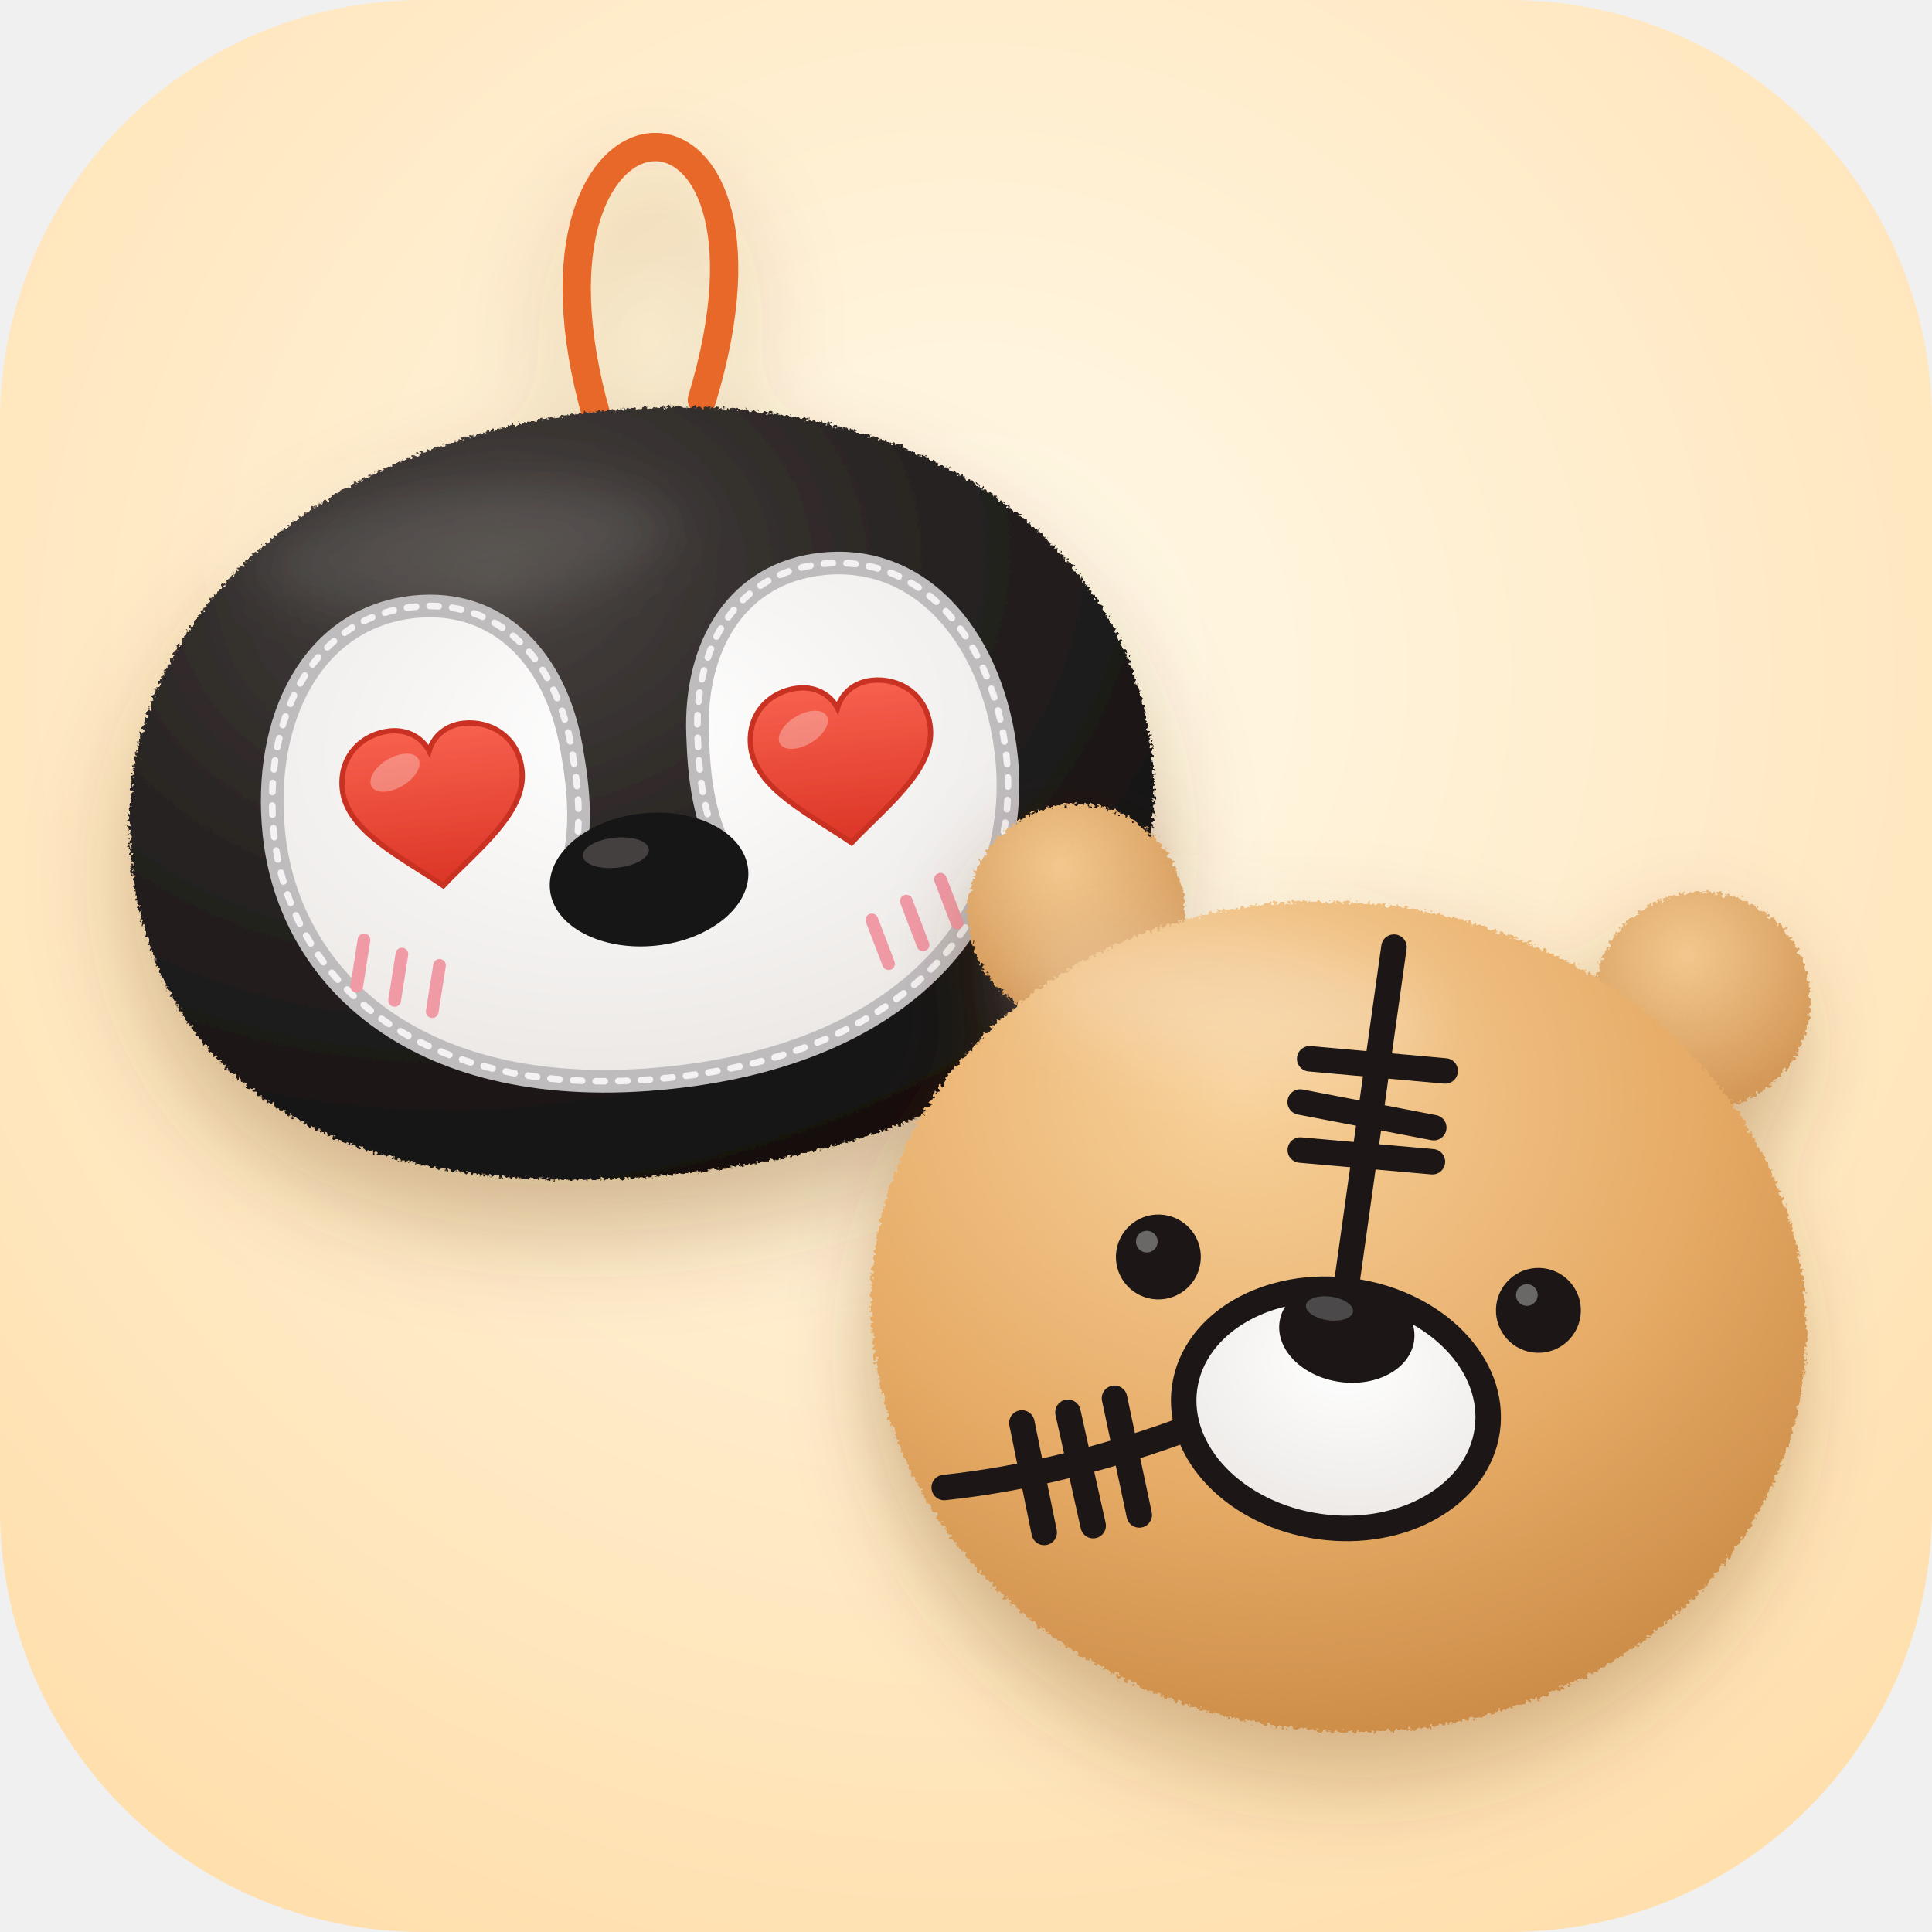
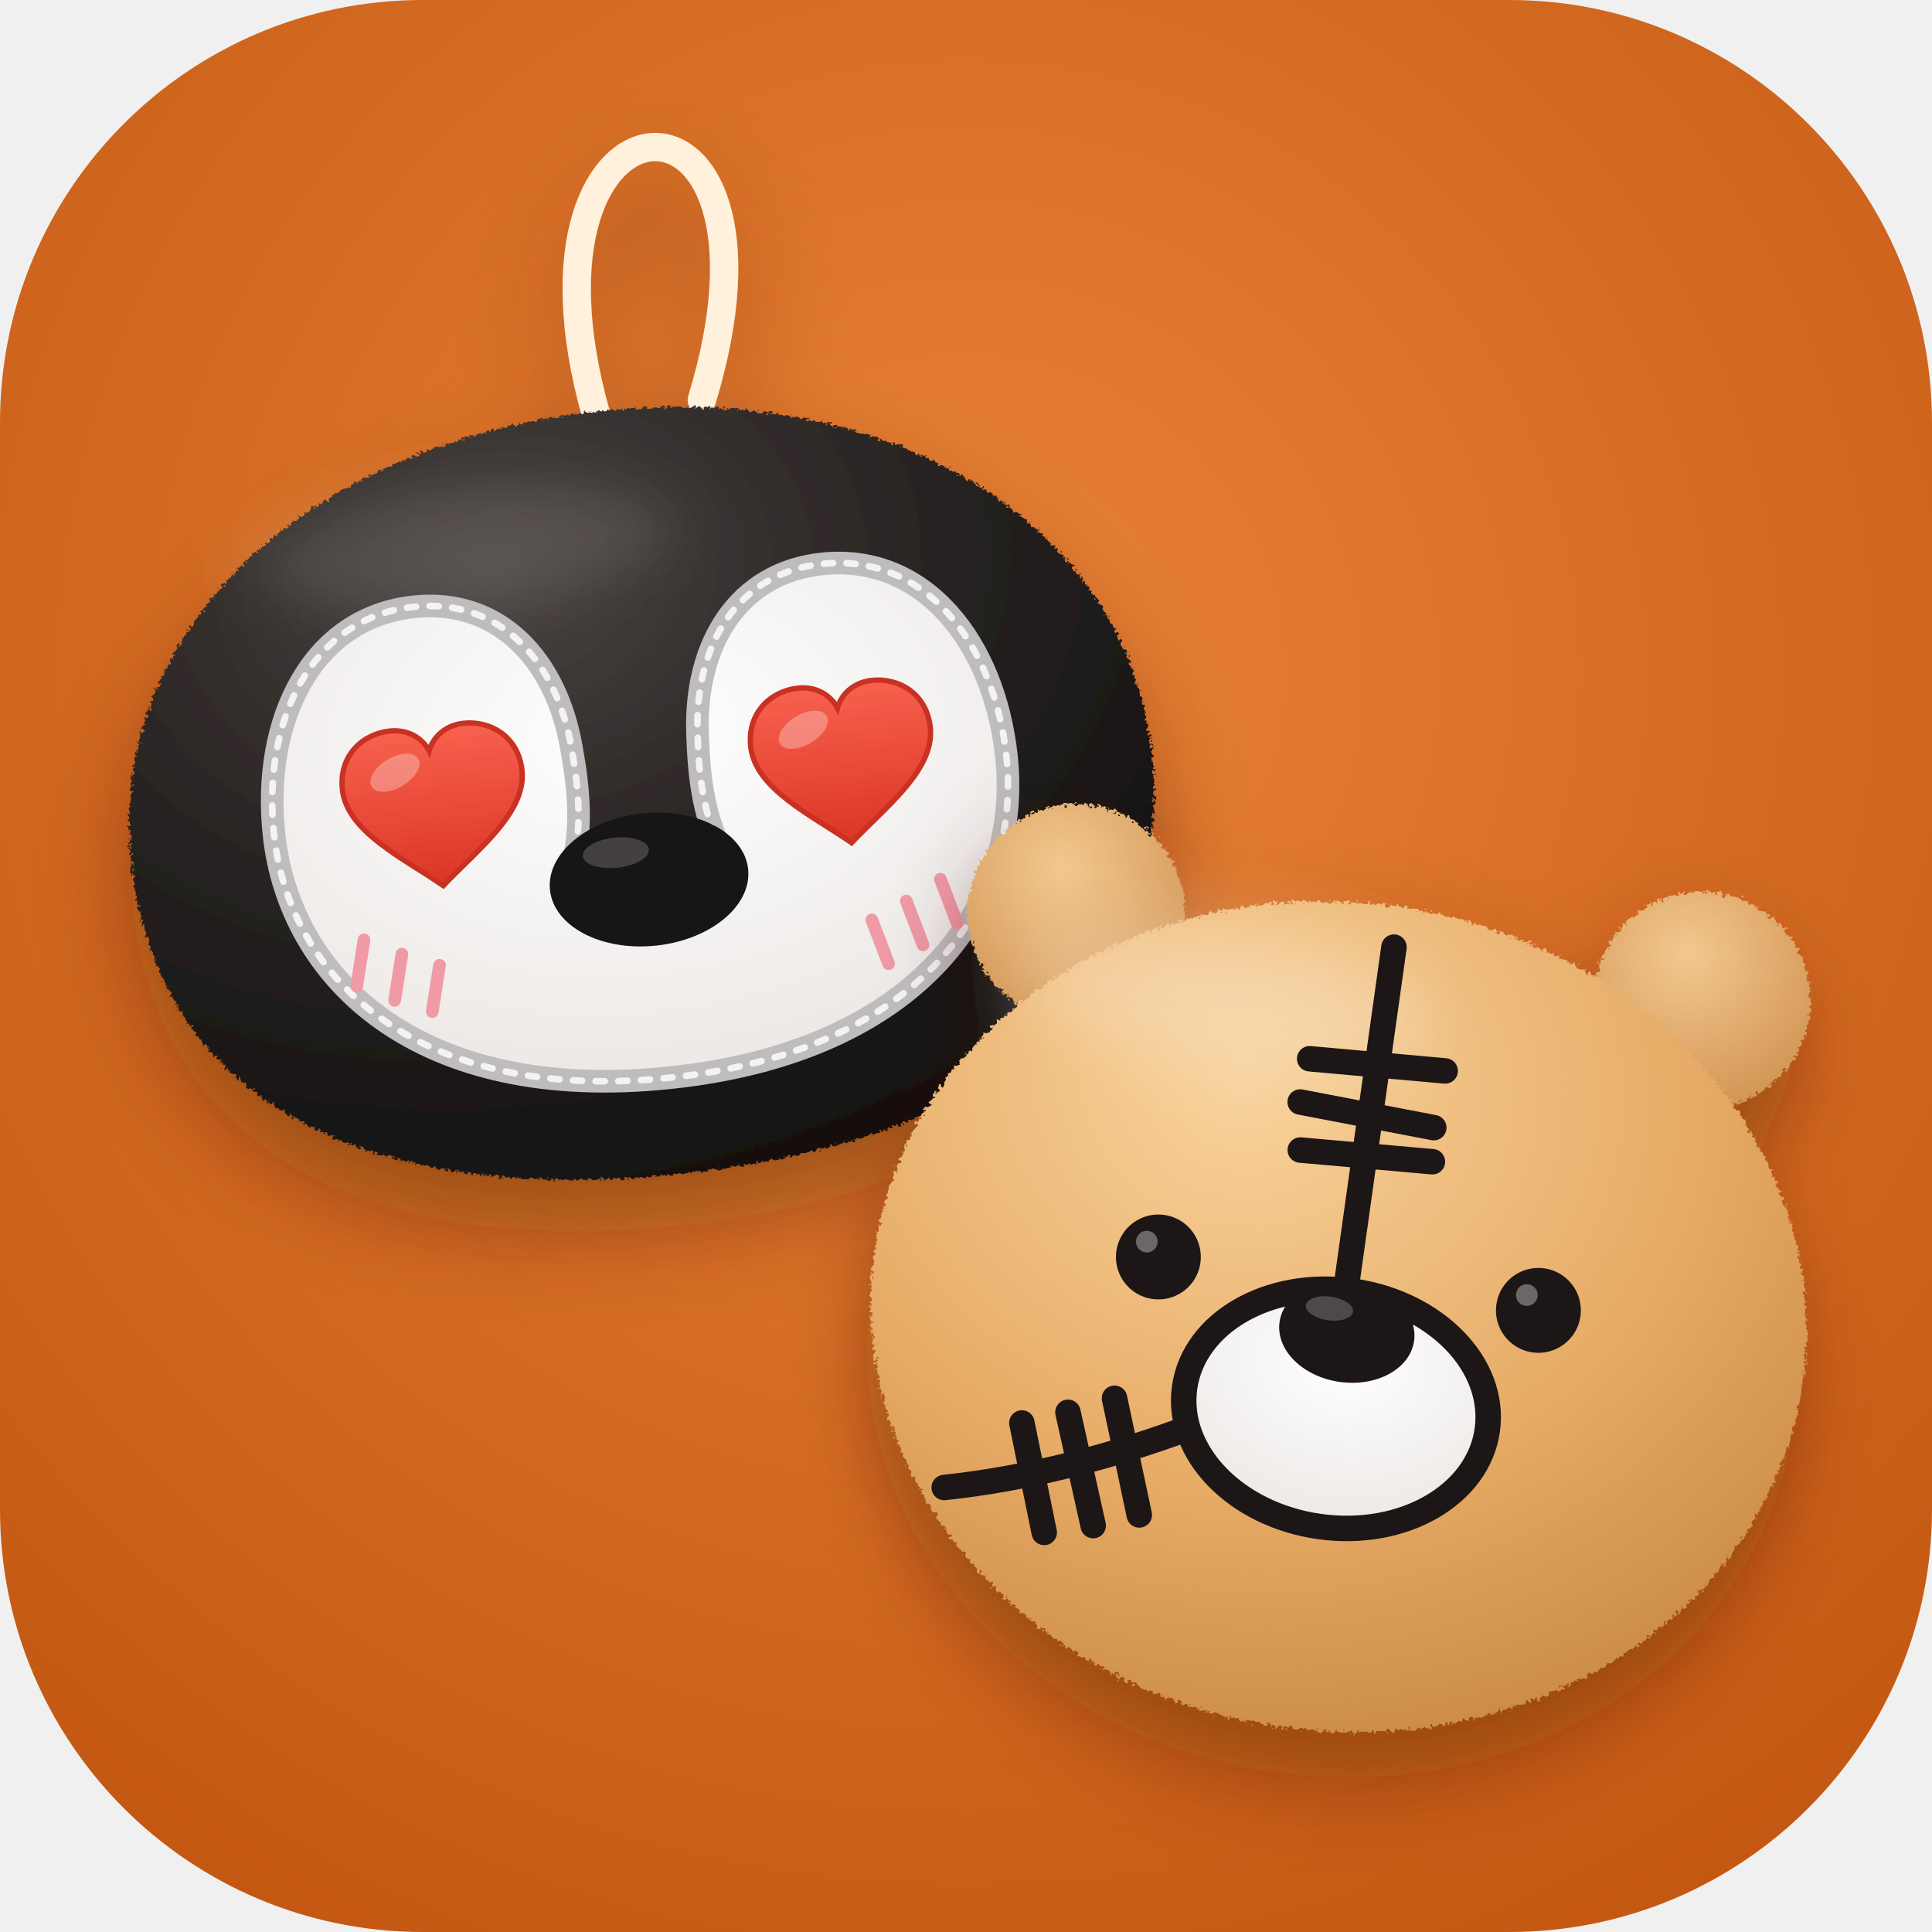
<svg xmlns="http://www.w3.org/2000/svg" viewBox="0 0 512 512">
  <defs>
    <radialGradient id="blk" cx="38%" cy="20%" r="90%">
      <stop offset="0" stop-color="#4a4441" />
      <stop offset=".5" stop-color="#262221" />
      <stop offset="1" stop-color="#0f0d0d" />
    </radialGradient>
    <radialGradient id="tan" cx="36%" cy="24%" r="90%">
      <stop offset="0" stop-color="#f8d29b" />
      <stop offset=".55" stop-color="#e6ab66" />
      <stop offset="1" stop-color="#c4833f" />
    </radialGradient>
    <radialGradient id="ear" cx="40%" cy="30%" r="80%">
      <stop offset="0" stop-color="#f3c88e" />
      <stop offset="1" stop-color="#cf9150" />
    </radialGradient>
    <linearGradient id="hrt" x1="0" y1="0" x2="0" y2="1">
      <stop offset="0" stop-color="#f7614e" />
      <stop offset="1" stop-color="#dc3526" />
    </linearGradient>
    <radialGradient id="wht" cx="50%" cy="30%" r="80%">
      <stop offset="0" stop-color="#ffffff" />
      <stop offset="1" stop-color="#e9e5e2" />
    </radialGradient>
    <filter id="fuzz" x="-10%" y="-10%" width="120%" height="120%">
      <feTurbulence type="fractalNoise" baseFrequency=".9" numOctaves="2" seed="4" />
      <feDisplacementMap in="SourceGraphic" scale="3" xChannelSelector="R" yChannelSelector="G" />
    </filter>
    <filter id="sh" x="-30%" y="-30%" width="160%" height="180%">
-       <feDropShadow dx="0" dy="14" stdDeviation="13" flood-color="#6b3a10" flood-opacity=".30" />
+       <feDropShadow dx="0" dy="14" stdDeviation="13" flood-color="#3d1602" flood-opacity=".38" />
    </filter>
    <filter id="stk" x="-20%" y="-20%" width="140%" height="150%">
      <feMorphology in="SourceAlpha" operator="dilate" radius="10" result="d" />
      <feGaussianBlur in="d" stdDeviation=".7" result="db" />
      <feFlood flood-color="#fffaf0" />
      <feComposite in2="db" operator="in" result="o" />
      <feDropShadow in="o" dx="0" dy="10" stdDeviation="10" flood-color="#5a1208" flood-opacity=".45" result="os" />
      <feMerge>
        <feMergeNode in="os" />
        <feMergeNode in="SourceGraphic" />
      </feMerge>
    </filter>
    <filter id="soft">
      <feGaussianBlur stdDeviation="9" />
    </filter>
    <radialGradient id="bg" cx="50%" cy="35%" r="80%">
-       <stop offset="0" stop-color="#fffaea" />
-       <stop offset="1" stop-color="#ffdca6" />
+       <stop offset="0" stop-color="#e98336" />
+       <stop offset="1" stop-color="#c0540f" />
    </radialGradient>
  </defs>
  <rect width="512" height="512" rx="112" fill="url(#bg)" />
  <g filter="url(#sh)">
-     <path d="M158 110 C132 18 214 14 186 106" fill="none" stroke="#e8672c" stroke-width="7.5" stroke-linecap="round" />
+     <path d="M158 110 C132 18 214 14 186 106" fill="none" stroke="#fff1dc" stroke-width="7.5" stroke-linecap="round" />
    <g transform="translate(170,214) rotate(-6) scale(.8)">
      <path d="M-170 0 C-170 -75 -100 -132 0 -132 C100 -132 170 -75 170 0 C170 76 110 122 0 122 C-110 122 -170 76 -170 0Z" fill="url(#blk)" filter="url(#fuzz)" />
      <ellipse cx="-50" cy="-92" rx="70" ry="20" fill="#fff" opacity=".10" filter="url(#soft)" />
      <path d="M-26 20 C-20 6 -20 -8 -21 -22 C-23 -52 -40 -74 -68 -74 C-102 -74 -122 -42 -122 -4 C-122 44 -84 90 0 90 C84 90 122 44 122 -4 C122 -42 102 -74 68 -74 C40 -74 23 -52 21 -22 C20 -8 20 6 26 20Z" fill="url(#wht)" stroke="#bfbcbe" stroke-width="7.5" stroke-linejoin="round" />
      <path d="M-26 20 C-20 6 -20 -8 -21 -22 C-23 -52 -40 -74 -68 -74 C-102 -74 -122 -42 -122 -4 C-122 44 -84 90 0 90 C84 90 122 44 122 -4 C122 -42 102 -74 68 -74 C40 -74 23 -52 21 -22 C20 -8 20 6 26 20Z" fill="none" stroke="#f4f2f2" stroke-width="2.2" stroke-dasharray="3 4.5" stroke-linecap="round" />
      <g stroke="#c93022" stroke-width="2">
        <path transform="translate(-68,-4) scale(.88)" d="M0 26 C-14 14 -34 2 -34 -14 C-34 -27 -24 -34 -14 -34 C-7 -34 -2 -30 0 -25 C2 -30 7 -34 14 -34 C24 -34 34 -27 34 -14 C34 2 14 14 0 26Z" fill="url(#hrt)" />
        <path transform="translate(68,-4) scale(.88)" d="M0 26 C-14 14 -34 2 -34 -14 C-34 -27 -24 -34 -14 -34 C-7 -34 -2 -30 0 -25 C2 -30 7 -34 14 -34 C24 -34 34 -27 34 -14 C34 2 14 14 0 26Z" fill="url(#hrt)" />
      </g>
      <ellipse cx="-80" cy="-20" rx="9" ry="5" fill="#fff" opacity=".3" transform="rotate(-25 -80 -20)" />
      <ellipse cx="56" cy="-20" rx="9" ry="5" fill="#fff" opacity=".3" transform="rotate(-25 56 -20)" />
      <path d="M-96 34 l-4 15 M-84 40 l-4 15 M-72 45 l-4 15 M96 34 l4 15 M84 40 l4 15 M72 45 l4 15" stroke="#f09aa6" stroke-width="4.2" stroke-linecap="round" fill="none" />
      <ellipse cx="0" cy="24" rx="33" ry="22" fill="#151212" />
      <ellipse cx="-10" cy="14" rx="11" ry="5" fill="#fff" opacity=".2" />
    </g>
  </g>
  <g filter="url(#sh)" transform="translate(356,340) rotate(8) scale(.9)">
    <g filter="url(#fuzz)">
      <circle cx="-93" cy="-97" r="32" fill="url(#ear)" />
      <circle cx="93" cy="-97" r="32" fill="url(#ear)" />
      <ellipse cx="0" cy="10" rx="138" ry="122" fill="url(#tan)" />
    </g>
    <ellipse cx="-45" cy="-78" rx="62" ry="20" fill="#fff" opacity=".22" filter="url(#soft)" />
    <circle cx="-55" cy="0" r="12.5" fill="#1a1514" />
    <circle cx="58" cy="0" r="12.5" fill="#1a1514" />
    <circle cx="-59" cy="-4" r="3.2" fill="#fff" opacity=".35" />
    <circle cx="54" cy="-4" r="3.2" fill="#fff" opacity=".35" />
    <g stroke="#1a1514" stroke-width="7.5" stroke-linecap="round" fill="none">
      <path d="M1 -100 V4" />
      <path d="M-19 -64 L21 -66 M-20 -51 L20 -49 M-18 -37 L21 -39" />
      <path d="M-38 48 C-60 60 -84 70 -108 76" />
      <path d="M-62 43 L-50 76 M-75 49 L-63 81 M-88 54 L-77 85" />
    </g>
    <ellipse cx="3" cy="37" rx="45" ry="35" fill="url(#wht)" stroke="#1a1514" stroke-width="7.5" />
    <ellipse cx="3" cy="14" rx="20" ry="15" fill="#1a1514" />
    <ellipse cx="-3" cy="8" rx="7" ry="3.5" fill="#fff" opacity=".22" />
  </g>
</svg>
